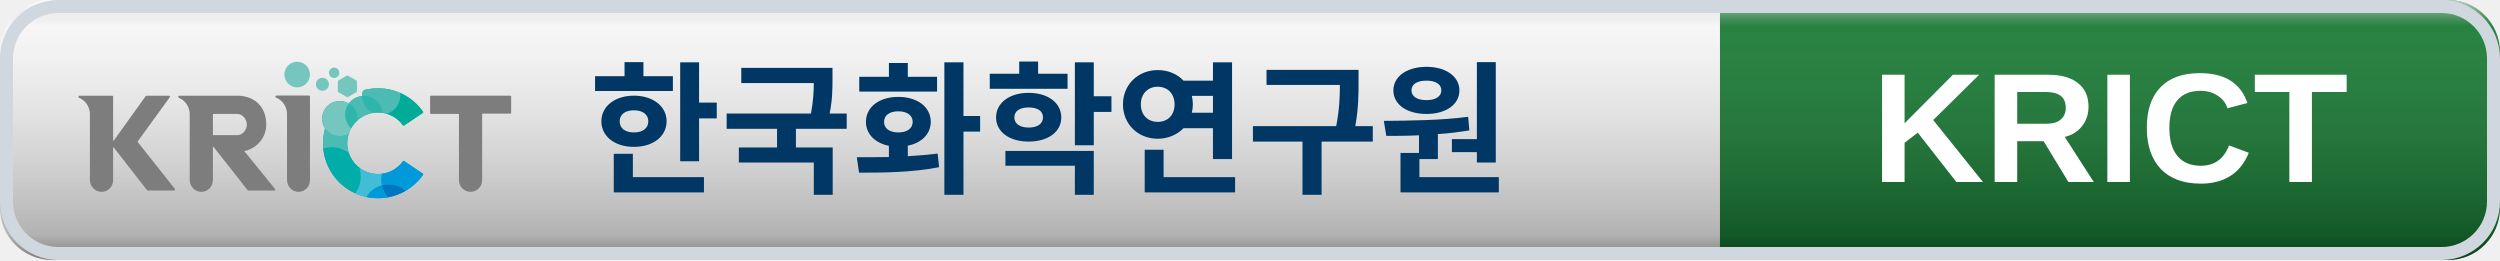
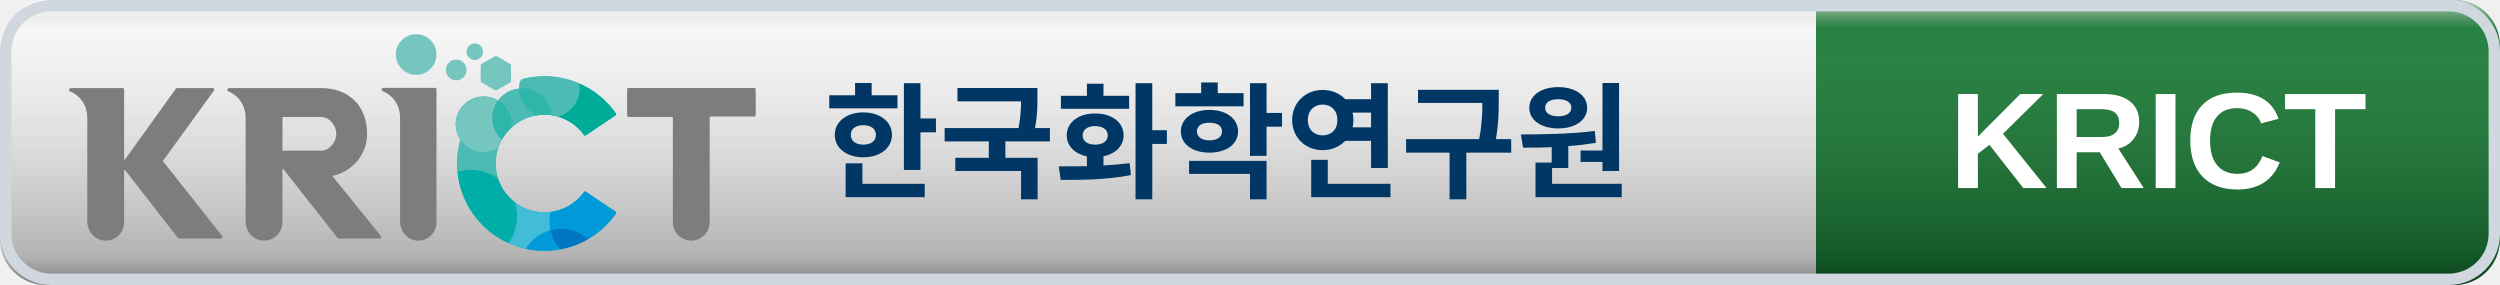
- <svg xmlns="http://www.w3.org/2000/svg" width="192.3" height="20" viewBox="0 0 192.3 20" role="img" aria-label="한국화학연구원 KRICT">
+ <svg xmlns="http://www.w3.org/2000/svg" width="219.3" height="25" viewBox="0 0 219.3 25" role="img" aria-label="한국화학연구원 KRICT">
  <defs>
    <clipPath id="badge-shape">
-       <rect width="192.3" height="20" rx="4" />
+       <rect width="219.3" height="25" rx="4" />
    </clipPath>
  </defs>
  <g clip-path="url(#badge-shape)">
-     <rect width="192.3" height="20" rx="4" fill="#ffffff" />
-     <path d="M132.3 0h60v20h-60z" fill="#1a7f37" />
+     <rect width="219.3" height="25" rx="4" fill="#ffffff" />
+     <path d="M159.3 0h60v25h-60z" fill="#1a7f37" />
    <defs>
      <linearGradient id="gloss" x2="0" y2="100%">
        <stop offset="0" stop-color="#fff" stop-opacity=".7" />
        <stop offset=".1" stop-color="#aaa" stop-opacity=".1" />
        <stop offset=".9" stop-color="#000" stop-opacity=".3" />
        <stop offset="1" stop-color="#000" stop-opacity=".5" />
      </linearGradient>
    </defs>
-     <rect width="192.3" height="20" rx="4" fill="url(#gloss)" />
+     <rect width="219.3" height="25" rx="4" fill="url(#gloss)" />
  </g>
-   <rect x="0.5" y="0.5" width="191.3" height="19" rx="4" fill="none" stroke="#d0d7de" />
-   <g transform="translate(6.009 4.727) scale(0.039539)">
+   <rect x="0.5" y="0.5" width="218.3" height="24" rx="4" fill="none" stroke="#d0d7de" />
+   <g transform="translate(6.017 2.958) scale(0.071546)">
    <path fill="#7d7d7d" fill-rule="nonzero" d="M684.76 68.22L684.76 100.413C684.76 101.326 685.5 102.066 686.413 102.066L740.232 102.066C740.584 102.066 740.868 102.351 740.868 102.702L740.868 231.064C740.868 243.529 750.973 253.633 763.438 253.633C775.903 253.633 786.007 243.529 786.007 231.064L786.007 102.148C786.007 101.797 786.292 101.512 786.643 101.512L840.803 101.512C841.716 101.512 842.456 100.772 842.456 99.859L842.456 68.22C842.456 67.307 841.716 66.567 840.803 66.567L686.413 66.567C685.5 66.567 684.76 67.307 684.76 68.22" />
    <path fill="#7d7d7d" fill-rule="nonzero" d="M406.396 66.353L386.448 66.353C382.988 66.353 383.178 69.654 385.271 70.471C393.297 73.606 406.389 83.692 406.389 102.974L406.396 102.968L406.396 230.409C406.396 242.068 414.919 252.48 426.526 253.587C439.841 254.857 451.043 244.421 451.043 231.368L451.043 68.263C451.043 67.208 450.188 66.353 449.133 66.353L406.396 66.353" />
    <path fill="#7d7d7d" fill-rule="nonzero" d="M262.831 143.383C262.48 143.383 262.195 143.098 262.195 142.747L262.195 102.754C262.195 102.403 262.48 102.119 262.831 102.119L309.739 102.119C319.965 102.119 328.218 112.614 328.218 122.75C328.218 133.47 319.471 143.338 309.873 143.383L262.831 143.383M383.067 248.115L323.22 174.315C343.658 170.648 365.983 151.586 365.983 122.706C365.983 87.586 342.654 66.64 309.739 66.64L197.16 66.64C194.144 66.64 193.886 69.915 195.993 70.722C203.977 73.862 217.029 83.909 217.074 103.105L217.074 230.113C217.074 241.945 225.745 252.517 237.529 253.583C250.969 254.799 262.195 244.241 262.195 231.1L262.195 166.375C262.195 166.116 262.36 165.885 262.604 165.8C262.849 165.716 263.121 165.795 263.281 165.999L329.825 250.437C330.18 250.888 330.721 251.151 331.295 251.151L381.607 251.151C382.326 251.151 382.981 250.739 383.292 250.091C383.603 249.444 383.515 248.676 383.067 248.115" />
    <path fill="#00ada9" fill-rule="nonzero" d="M556.864 55.5C565.35 53.343 574.242 52.197 583.388 52.197C619.124 52.197 651.392 69.744 671.143 97.924C671.61 98.589 671.431 99.517 670.756 99.97L633.966 124.656C633.318 125.091 632.454 124.922 631.999 124.288C620.894 108.828 603.006 99.336 583.388 99.336C550.447 99.336 523.571 125.99 523.571 159.174C523.571 192.354 550.451 218.97 583.388 218.97C603.35 218.97 621.078 209.247 631.999 194.019C632.454 193.384 633.319 193.215 633.968 193.65L670.758 218.336C671.432 218.789 671.611 219.715 671.146 220.381C651.543 248.434 619.203 266.151 583.388 266.151C527.967 266.151 481.994 223.836 476.879 169.236C475.723 156.342 476.698 143.31 480.411 130.074C472.646 118.396 472.752 102.91 481.091 91.274C491.64 76.52 511.617 72.826 526.613 81.956C532.633 73.788 541.993 68.236 552.671 67.343C552.671 67.343 552.642 63.261 553.036 61.017C553.43 58.774 556.864 55.5 556.864 55.5" />
    <path fill="#74c6be" fill-rule="nonzero" d="M401.24 25.49C401.24 11.737 412.389 0.589 426.141 0.589C439.894 0.589 451.042 11.737 451.042 25.49C451.042 39.243 439.894 50.391 426.141 50.391C412.389 50.391 401.24 39.243 401.24 25.49" />
    <path fill="#2eb6aa" fill-rule="nonzero" d="M543.037 111.157C543.037 112.529 542.956 113.883 542.799 115.213C538.213 119.45 534.292 124.396 531.209 129.877C524.079 123.275 519.615 113.833 519.615 103.349C519.615 95.345 522.217 87.949 526.622 81.959C536.465 87.955 543.037 98.789 543.037 111.157" />
    <path fill="#2eb6aa" fill-rule="nonzero" d="M591.742 99.912C589.014 99.531 586.226 99.334 583.393 99.334C580.302 99.334 577.266 99.568 574.3 100.021C561.813 94.316 553.05 81.87 552.668 67.335C572.65 65.646 589.902 80.402 591.742 99.912" />
    <path fill="#0075c2" fill-rule="nonzero" d="M603.991 239.104C599.397 239.104 594.945 239.715 590.713 240.86C592.675 249.778 596.934 257.835 602.838 264.38C615.201 262.109 626.822 257.712 637.308 251.583C628.397 243.811 616.744 239.104 603.991 239.104" />
    <path fill="#00ac97" fill-rule="nonzero" d="M626.664 66.344C626.664 83.059 615.583 97.185 600.365 101.776C613.259 105.585 624.336 113.622 631.992 124.279C632.448 124.913 633.31 125.081 633.959 124.646L670.746 99.973C671.422 99.52 671.601 98.593 671.135 97.927C659.914 81.893 644.419 69.077 626.3 61.136C626.54 62.838 626.664 64.576 626.664 66.344" />
    <path fill="#74c6be" fill-rule="nonzero" d="M525.065 27.639L541.225 36.965C541.984 37.403 542.453 38.214 542.453 39.091L542.456 57.749C542.456 58.626 541.988 59.437 541.229 59.876L525.072 69.208C524.313 69.646 523.376 69.647 522.616 69.208L506.457 59.882C505.697 59.444 505.229 58.633 505.229 57.755L505.225 39.098C505.225 38.221 505.693 37.41 506.453 36.971L522.609 27.639C523.369 27.201 524.305 27.2 525.065 27.639" />
    <path fill="#74c6be" fill-rule="nonzero" d="M487.947 44.454C487.947 51.464 482.264 57.147 475.254 57.147C468.243 57.147 462.56 51.464 462.56 44.454C462.56 37.444 468.243 31.761 475.254 31.761C482.264 31.761 487.947 37.444 487.947 44.454" />
    <path fill="#74c6be" fill-rule="nonzero" d="M508.137 22.048C508.137 27.623 503.617 32.143 498.042 32.143C492.467 32.143 487.947 27.623 487.947 22.048C487.947 16.473 492.467 11.953 498.042 11.953C503.617 11.953 508.137 16.473 508.137 22.048" />
    <path fill="#0099d9" fill-rule="nonzero" d="M670.763 218.338L633.978 193.65C633.329 193.215 632.465 193.383 632.009 194.018C622.498 207.271 607.706 216.468 590.699 218.536C589.914 222.121 589.501 225.845 589.501 229.666C589.501 233.509 589.92 237.255 590.713 240.86C594.945 239.715 599.397 239.104 603.991 239.104C616.744 239.104 628.397 243.811 637.308 251.583C650.72 243.743 662.275 233.07 671.152 220.385C671.618 219.719 671.438 218.791 670.763 218.338" />
    <path fill="#0099d9" fill-rule="nonzero" d="M602.838 264.38C596.934 257.835 592.675 249.779 590.712 240.86C577.947 244.314 567.179 252.628 560.516 263.692C567.886 265.298 575.541 266.144 583.392 266.144C590.033 266.144 596.532 265.538 602.838 264.38" />
    <path fill="#00ada9" fill-rule="nonzero" d="M526.538 177.847C517.137 170.976 505.548 166.92 493.011 166.92C487.409 166.92 481.996 167.73 476.883 169.239C480.53 208.292 505.168 241.247 539.402 256.71C550.025 241.764 552.4 223.205 547.337 206.903C537.726 199.638 530.379 189.539 526.538 177.847" />
    <path fill="#42bdd8" fill-rule="nonzero" d="M589.501 229.666C589.501 225.845 589.914 222.122 590.699 218.536C588.305 218.827 585.867 218.978 583.393 218.978C569.853 218.978 557.364 214.483 547.337 206.903C552.405 223.219 550.019 241.772 539.402 256.709C546.101 259.735 553.168 262.091 560.516 263.692C567.18 252.627 577.948 244.314 590.713 240.86C589.92 237.255 589.501 233.509 589.501 229.666" />
    <path fill="#4cbbb4" fill-rule="nonzero" d="M493.011 166.919C505.547 166.919 517.137 170.975 526.538 177.846C524.607 171.969 523.562 165.689 523.562 159.164C523.562 152.605 524.618 146.292 526.568 140.387C521.407 143.518 515.35 145.321 508.872 145.321C496.998 145.321 486.54 139.265 480.417 130.072C477.809 139.322 476.413 149.08 476.413 159.164C476.413 162.562 476.572 165.922 476.882 169.239C481.995 167.729 487.408 166.919 493.011 166.919" />
    <path fill="#4cbbb4" fill-rule="nonzero" d="M542.799 115.212C542.956 113.882 543.037 112.529 543.037 111.156C543.037 98.788 536.465 87.955 526.622 81.958C532.628 73.791 541.986 68.24 552.668 67.336C553.05 81.87 561.813 94.316 574.3 100.021C562.238 101.86 551.36 107.301 542.799 115.212" />
    <path fill="#4cbbb4" fill-rule="nonzero" d="M626.664 66.344C626.664 83.059 615.583 97.185 600.365 101.776C597.571 100.95 594.69 100.324 591.742 99.912C589.901 80.4 572.649 65.646 552.668 67.336C552.595 64.642 552.815 61.952 553.321 59.317C553.675 57.474 555.047 55.964 556.865 55.5C565.347 53.336 574.235 52.186 583.393 52.186C598.654 52.186 613.165 55.379 626.3 61.136C626.54 62.838 626.664 64.576 626.664 66.344" />
    <path fill="#74c6be" fill-rule="nonzero" d="M531.209 129.876C529.342 133.196 527.782 136.712 526.568 140.386C521.407 143.518 515.35 145.322 508.871 145.322C496.998 145.322 486.54 139.265 480.416 130.073C472.643 118.403 472.743 102.91 481.084 91.274C487.283 82.626 497.419 76.991 508.871 76.991C515.246 76.991 521.339 78.74 526.622 81.958C522.217 87.948 519.615 95.345 519.615 103.349C519.615 113.833 524.078 123.274 531.209 129.876" />
    <path fill="#7d7d7d" fill-rule="nonzero" d="M188.366 248.11L115.795 156.481C115.632 156.275 115.626 155.986 115.78 155.774L178.237 69.7C179.197 68.457 178.293 66.649 176.711 66.649L133.468 66.649C132.564 66.649 131.716 67.044 131.207 67.778L69.213 154.186C68.874 154.695 68.083 154.412 68.083 153.791L68.083 68.514C68.083 67.496 67.236 66.649 66.162 66.649L3.038 66.649C0.268 66.649 -0.24 69.927 1.851 70.717C9.875 73.882 22.93 83.942 22.93 103.212L22.93 230.361C22.93 242.792 32.655 253.455 45.084 253.683C57.746 253.914 68.083 243.719 68.083 231.11L68.083 167.617C68.083 167.357 68.248 167.126 68.493 167.042C68.739 166.957 69.011 167.038 69.171 167.243L134.069 250.386C134.423 250.839 134.966 251.105 135.542 251.105L186.874 251.105C187.583 251.105 188.231 250.703 188.547 250.069C188.863 249.434 188.793 248.676 188.366 248.11" />
  </g>
-   <text x="45.32" y="14" fill="#003764" font-family="-apple-system, BlinkMacSystemFont, 'Segoe UI', 'Noto Sans KR', 'Malgun Gothic', Arial, sans-serif" font-size="11" font-weight="600">한국화학연구원</text>
-   <text x="162.3" y="14" fill="#ffffff" text-anchor="middle" font-family="Arial, Helvetica, sans-serif" font-size="12" font-weight="700">KRICT</text>
+   <text x="72.29" y="16.5" fill="#003764" font-family="-apple-system, BlinkMacSystemFont, 'Segoe UI', 'Noto Sans KR', 'Malgun Gothic', Arial, sans-serif" font-size="11" font-weight="600">한국화학연구원</text>
+   <text x="189.3" y="16.5" fill="#ffffff" text-anchor="middle" font-family="Arial, Helvetica, sans-serif" font-size="12" font-weight="700">KRICT</text>
</svg>
